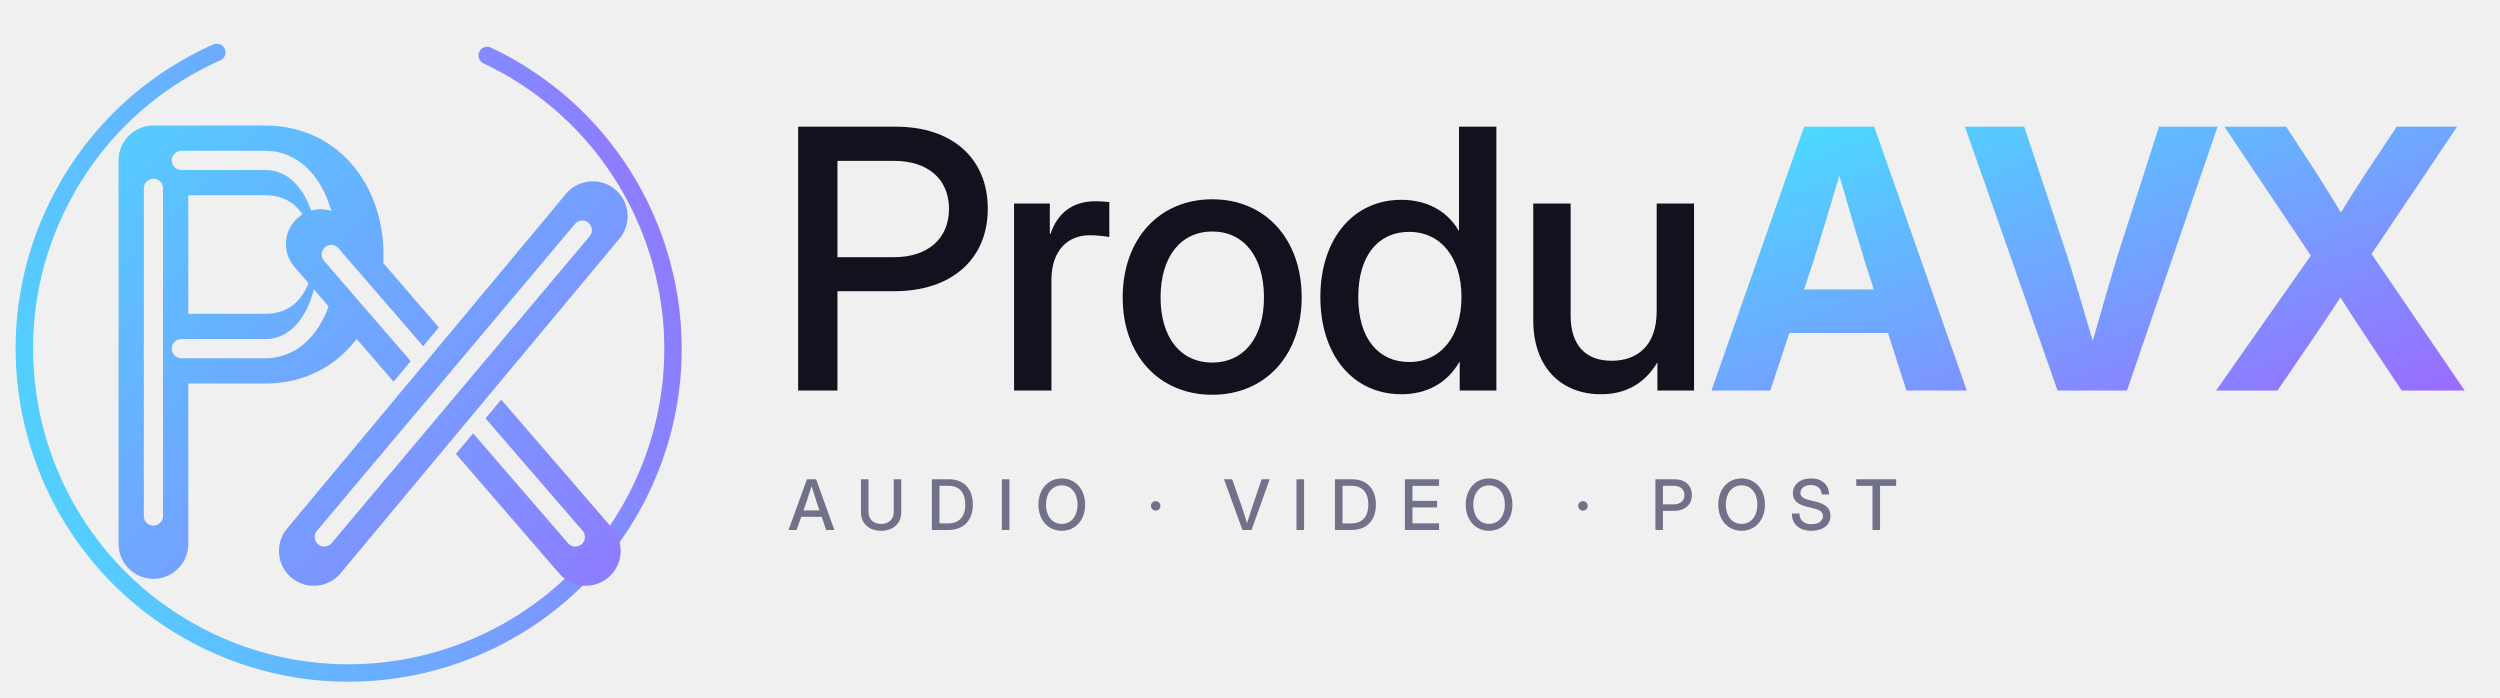
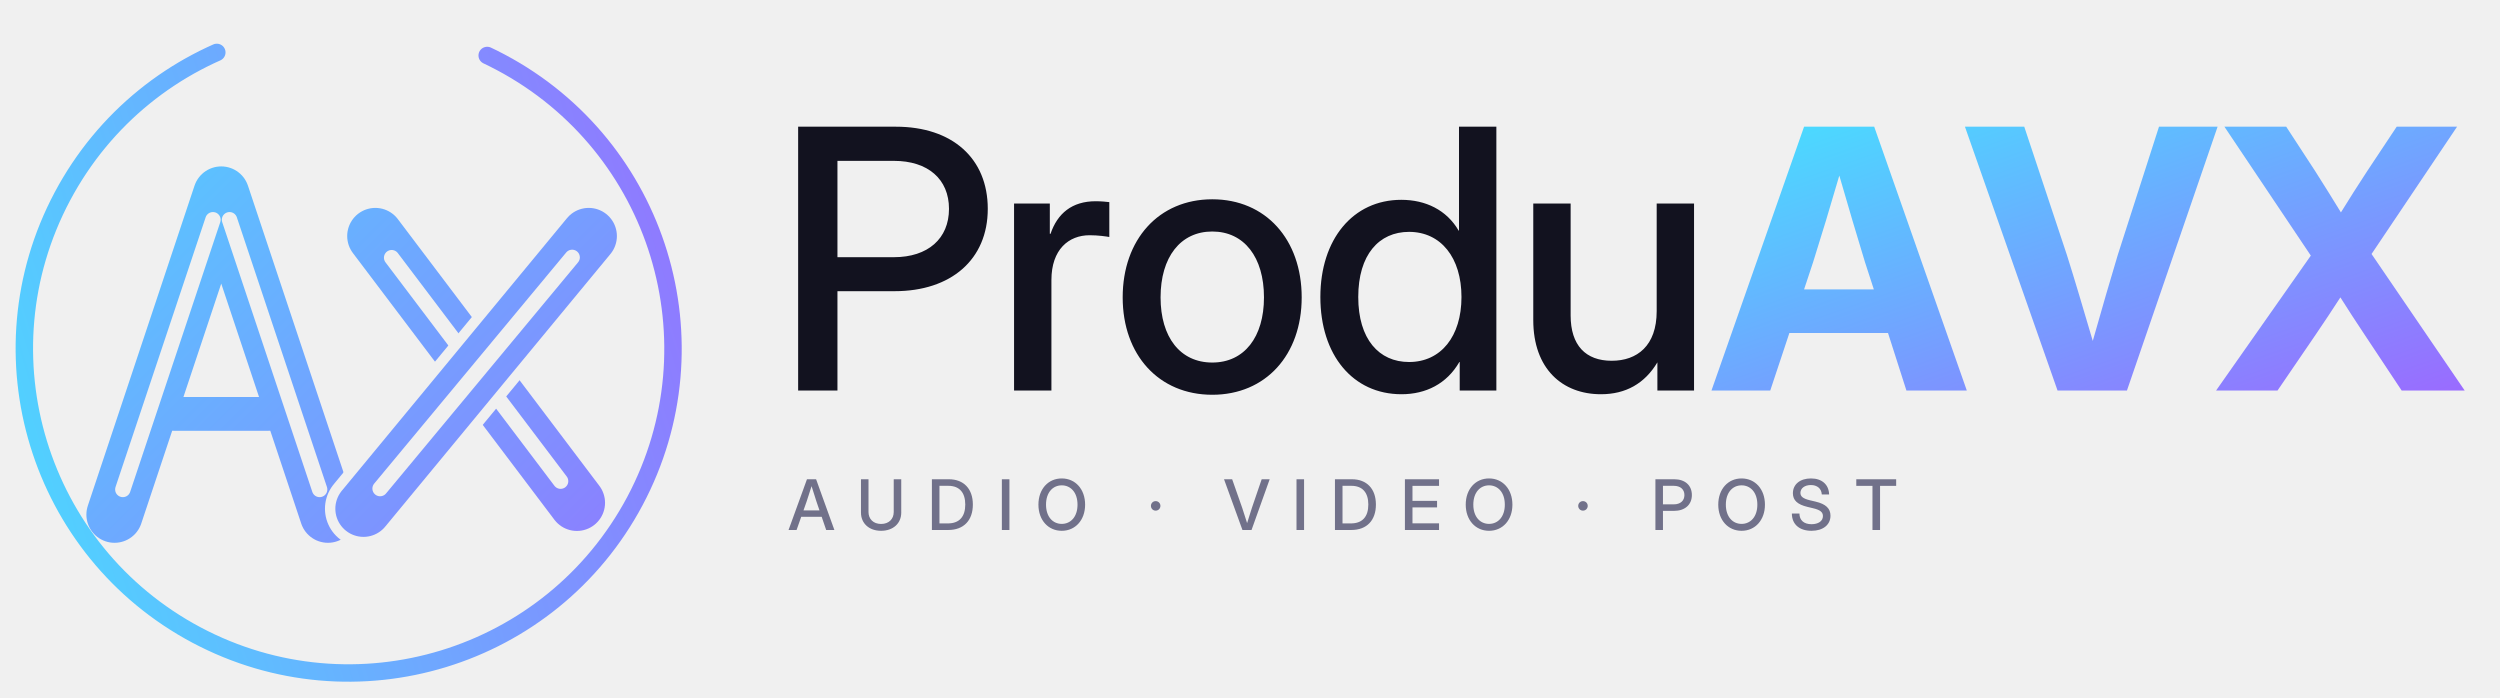
<svg xmlns="http://www.w3.org/2000/svg" viewBox="0 0 717 200" role="img" aria-label="ProduAVX">
  <defs>
    <linearGradient id="gll" x1="0" y1="0" x2="1" y2="1">
      <stop offset="0" stop-color="#46e0ff" />
      <stop offset="1" stop-color="#9a6bff" />
    </linearGradient>
  </defs>
  <mask id="mll" maskUnits="userSpaceOnUse" x="0" y="0" width="200" height="200">
-     <g fill="none" stroke-linecap="round" stroke-linejoin="round">
-       <path d="M44 156V46H76C108 46 108 100 76 100H44" stroke="#fff" stroke-width="20" />
-       <path d="M44 148V54M52 46H76C100 46 100 100 76 100H52" stroke="#000" stroke-width="5.5" />
-       <path d="M92 70L168 158" stroke="#fff" stroke-width="20" />
-       <path d="M95 73L165 154" stroke="#000" stroke-width="5.5" />
-       <path d="M170 62L90 158" stroke="#000" stroke-width="27" />
-       <path d="M170 62L90 158" stroke="#fff" stroke-width="20" />
-       <path d="M167 66L93 154" stroke="#000" stroke-width="5.5" />
+     <g fill="none" stroke-linecap="round" stroke-linejoin="round" transform="translate(100 100) scale(.85) translate(-103 -102)">
+       <path d="M24 158L60 50L96 158" stroke="#fff" stroke-width="19" />
+       <path d="M44 124H76" stroke="#fff" stroke-width="11.4" />
+       <path d="M26.8 149.5L57.2 58.5M62.8 58.5L93.2 149.5" stroke="#000" stroke-width="5.2" />
+       <g transform="translate(6 0)">
+         <path d="M106 64L174 154" stroke="#fff" stroke-width="19" />
+         <path d="M111.5 71.3L168.5 146.7" stroke="#000" stroke-width="5.2" />
+         <path d="M178 64L102 156" stroke="#000" stroke-width="26" />
+         <path d="M178 64L102 156" stroke="#fff" stroke-width="19" />
+         <path d="M172.4 71.2L107.6 149.2" stroke="#000" stroke-width="5.2" />
+       </g>
    </g>
  </mask>
  <circle cx="100" cy="100" r="93" fill="none" stroke="url(#gll)" stroke-width="5" stroke-linecap="round" stroke-dasharray="500 80" transform="rotate(-62 100 100)" />
  <rect width="200" height="200" fill="url(#gll)" mask="url(#mll)" />
  <path d="M228.906 112.0H240.18V83.512H256.582C272.781 83.512 283.293 74.422 283.293 59.898C283.293 45.426 273.137 36.336 256.938 36.336H228.906ZM240.18 73.762V46.137H256.379C266.129 46.137 272.172 51.367 272.172 59.898C272.172 68.43 266.129 73.762 256.379 73.762Z M290.832 112.0H301.547V80.312C301.547 71.578 306.473 67.465 312.516 67.465C315.004 67.465 317.34 67.82 318.152 67.973V57.969C317.289 57.867 315.867 57.715 314.242 57.715C307.438 57.715 303.273 61.219 301.293 67.059H301.09V58.375H290.832Z M347.68 113.219C363.016 113.219 373.324 101.793 373.324 85.289C373.324 68.684 363.016 57.156 347.68 57.156C332.344 57.156 321.984 68.684 321.984 85.289C321.984 101.793 332.344 113.219 347.68 113.219ZM347.68 103.977C338.488 103.977 332.852 96.715 332.852 85.289C332.852 73.762 338.539 66.398 347.68 66.398C356.82 66.398 362.508 73.762 362.508 85.289C362.508 96.664 356.871 103.977 347.68 103.977Z M401.938 113.066C408.945 113.066 414.938 110.07 418.543 103.824H418.645V112.0H429.156V36.336H418.441V66.145H418.34C414.887 60.203 408.844 57.309 401.887 57.309C388.023 57.309 378.68 68.633 378.68 85.188C378.68 101.793 387.973 113.066 401.938 113.066ZM404.121 103.824C395.488 103.824 389.547 97.273 389.547 85.188C389.547 73.051 395.488 66.5 404.121 66.5C413.262 66.5 419.152 73.914 419.152 85.188C419.152 96.461 413.262 103.824 404.121 103.824Z M459.141 113.066C466.25 113.066 471.684 110.02 475.34 103.926V112.0H485.852V58.375H475.137V89.25C475.137 99.203 469.5 103.469 462.238 103.469C454.773 103.469 450.457 99.051 450.457 90.469V58.375H439.742V91.789C439.742 105.805 448.121 113.066 459.141 113.066Z" fill="#12121f" />
  <path d="M490.852 112.0H507.711L513.195 95.496H541.48L546.762 112.0H564.078L537.52 36.336H517.41ZM517.41 83.004 520.0 75.184C522.438 67.465 524.773 59.746 527.516 50.352C530.207 59.746 532.543 67.465 534.879 75.184L537.418 83.004Z M590.102 112.0H610.008L636.008 36.336H619.199L607.367 73.152C605.184 80.363 602.848 88.488 600.207 97.781C597.465 88.488 595.078 80.363 592.793 73.152L580.555 36.336H563.543Z M635.574 112.0H653.195L664.113 96.004C666.551 92.449 668.887 88.895 671.223 85.289C673.508 88.895 675.793 92.449 678.18 96.004L688.793 112.0H706.871L680.16 72.848L704.688 36.336H687.371L678.84 49.184C676.25 53.094 673.812 57.004 671.375 60.914C668.988 57.004 666.551 53.094 664.062 49.184L655.684 36.336H637.961L662.742 73.305Z" fill="url(#gll)" />
  <path d="M226.156 152.0H228.461L229.789 148.221H235.658L236.947 152.0H239.301L234.057 137.449H231.439ZM230.443 146.375 231.352 143.797C231.752 142.596 232.172 141.316 232.758 139.432C233.334 141.316 233.744 142.596 234.145 143.797L235.023 146.375Z M252.698 152.234C256.194 152.234 258.479 150.057 258.479 147.02V137.449H256.321V146.844C256.321 148.836 254.944 150.271 252.698 150.271C250.462 150.271 249.085 148.836 249.085 146.844V137.449H246.927V147.02C246.927 150.057 249.202 152.234 252.698 152.234Z M271.974 152.0C276.418 152.0 279.015 149.227 279.015 144.705C279.015 140.203 276.408 137.449 272.121 137.449H267.267V152.0ZM269.435 150.115V139.334H271.984C275.226 139.334 276.837 141.336 276.837 144.705C276.837 148.094 275.226 150.115 271.837 150.115Z M289.502 137.449H287.334V152.0H289.502Z M304.511 152.234C308.388 152.234 311.21 149.188 311.21 144.734C311.21 140.262 308.388 137.215 304.511 137.215C300.634 137.215 297.821 140.262 297.821 144.734C297.821 149.178 300.634 152.234 304.511 152.234ZM304.511 150.252C302.001 150.252 299.999 148.279 299.999 144.734C299.999 141.17 302.001 139.197 304.511 139.197C307.021 139.197 309.032 141.17 309.032 144.734C309.032 148.279 307.021 150.252 304.511 150.252Z  M331.442 146.453C332.214 146.453 332.809 145.848 332.809 145.086C332.809 144.324 332.214 143.719 331.442 143.719C330.68 143.719 330.085 144.324 330.085 145.086C330.085 145.848 330.68 146.453 331.442 146.453Z  M356.332 152.0H358.94L364.145 137.449H361.85L359.047 145.652C358.696 146.707 358.256 148.113 357.67 150.027C357.065 148.113 356.616 146.707 356.264 145.652L353.383 137.449H351.049Z M374.007 137.449H371.839V152.0H374.007Z M387.57 152.0C392.014 152.0 394.611 149.227 394.611 144.705C394.611 140.203 392.004 137.449 387.717 137.449H382.863V152.0ZM385.031 150.115V139.334H387.58C390.822 139.334 392.434 141.336 392.434 144.705C392.434 148.094 390.822 150.115 387.434 150.115Z M402.93 152.0H412.716V150.096H405.098V145.525H412.149V143.641H405.098V139.354H412.716V137.449H402.93Z M427.06 152.234C430.937 152.234 433.759 149.188 433.759 144.734C433.759 140.262 430.937 137.215 427.06 137.215C423.183 137.215 420.371 140.262 420.371 144.734C420.371 149.178 423.183 152.234 427.06 152.234ZM427.06 150.252C424.55 150.252 422.548 148.279 422.548 144.734C422.548 141.17 424.55 139.197 427.06 139.197C429.57 139.197 431.582 141.17 431.582 144.734C431.582 148.279 429.57 150.252 427.06 150.252Z  M453.991 146.453C454.763 146.453 455.359 145.848 455.359 145.086C455.359 144.324 454.763 143.719 453.991 143.719C453.23 143.719 452.634 144.324 452.634 145.086C452.634 145.848 453.23 146.453 453.991 146.453Z  M474.77 152.0H476.938V146.521H480.093C483.208 146.521 485.229 144.773 485.229 141.98C485.229 139.197 483.276 137.449 480.161 137.449H474.77ZM476.938 144.646V139.334H480.054C481.929 139.334 483.091 140.34 483.091 141.98C483.091 143.621 481.929 144.646 480.054 144.646Z M499.486 152.234C503.363 152.234 506.185 149.188 506.185 144.734C506.185 140.262 503.363 137.215 499.486 137.215C495.609 137.215 492.796 140.262 492.796 144.734C492.796 149.178 495.609 152.234 499.486 152.234ZM499.486 150.252C496.976 150.252 494.974 148.279 494.974 144.734C494.974 141.17 496.976 139.197 499.486 139.197C501.996 139.197 504.007 141.17 504.007 144.734C504.007 148.279 501.996 150.252 499.486 150.252Z M519.543 152.234C522.844 152.234 524.983 150.516 524.983 147.898C524.983 145.818 523.635 144.559 520.715 143.865L519.143 143.494C517.141 143.016 516.36 142.41 516.36 141.355C516.36 140.037 517.6 139.109 519.358 139.109C521.194 139.109 522.385 140.135 522.493 141.805H524.592C524.504 138.963 522.522 137.215 519.387 137.215C516.262 137.215 514.202 138.904 514.202 141.463C514.202 143.475 515.491 144.695 518.43 145.389L520.022 145.77C522.043 146.248 522.815 146.893 522.815 148.016C522.815 149.432 521.516 150.34 519.543 150.34C517.366 150.34 516.086 149.207 516.077 147.283H513.909C513.909 150.359 516.057 152.234 519.543 152.234Z M532.384 139.354H537.023V152.0H539.2V139.354H543.82V137.449H532.384Z" fill="#5b5b78" opacity=".85" />
</svg>
